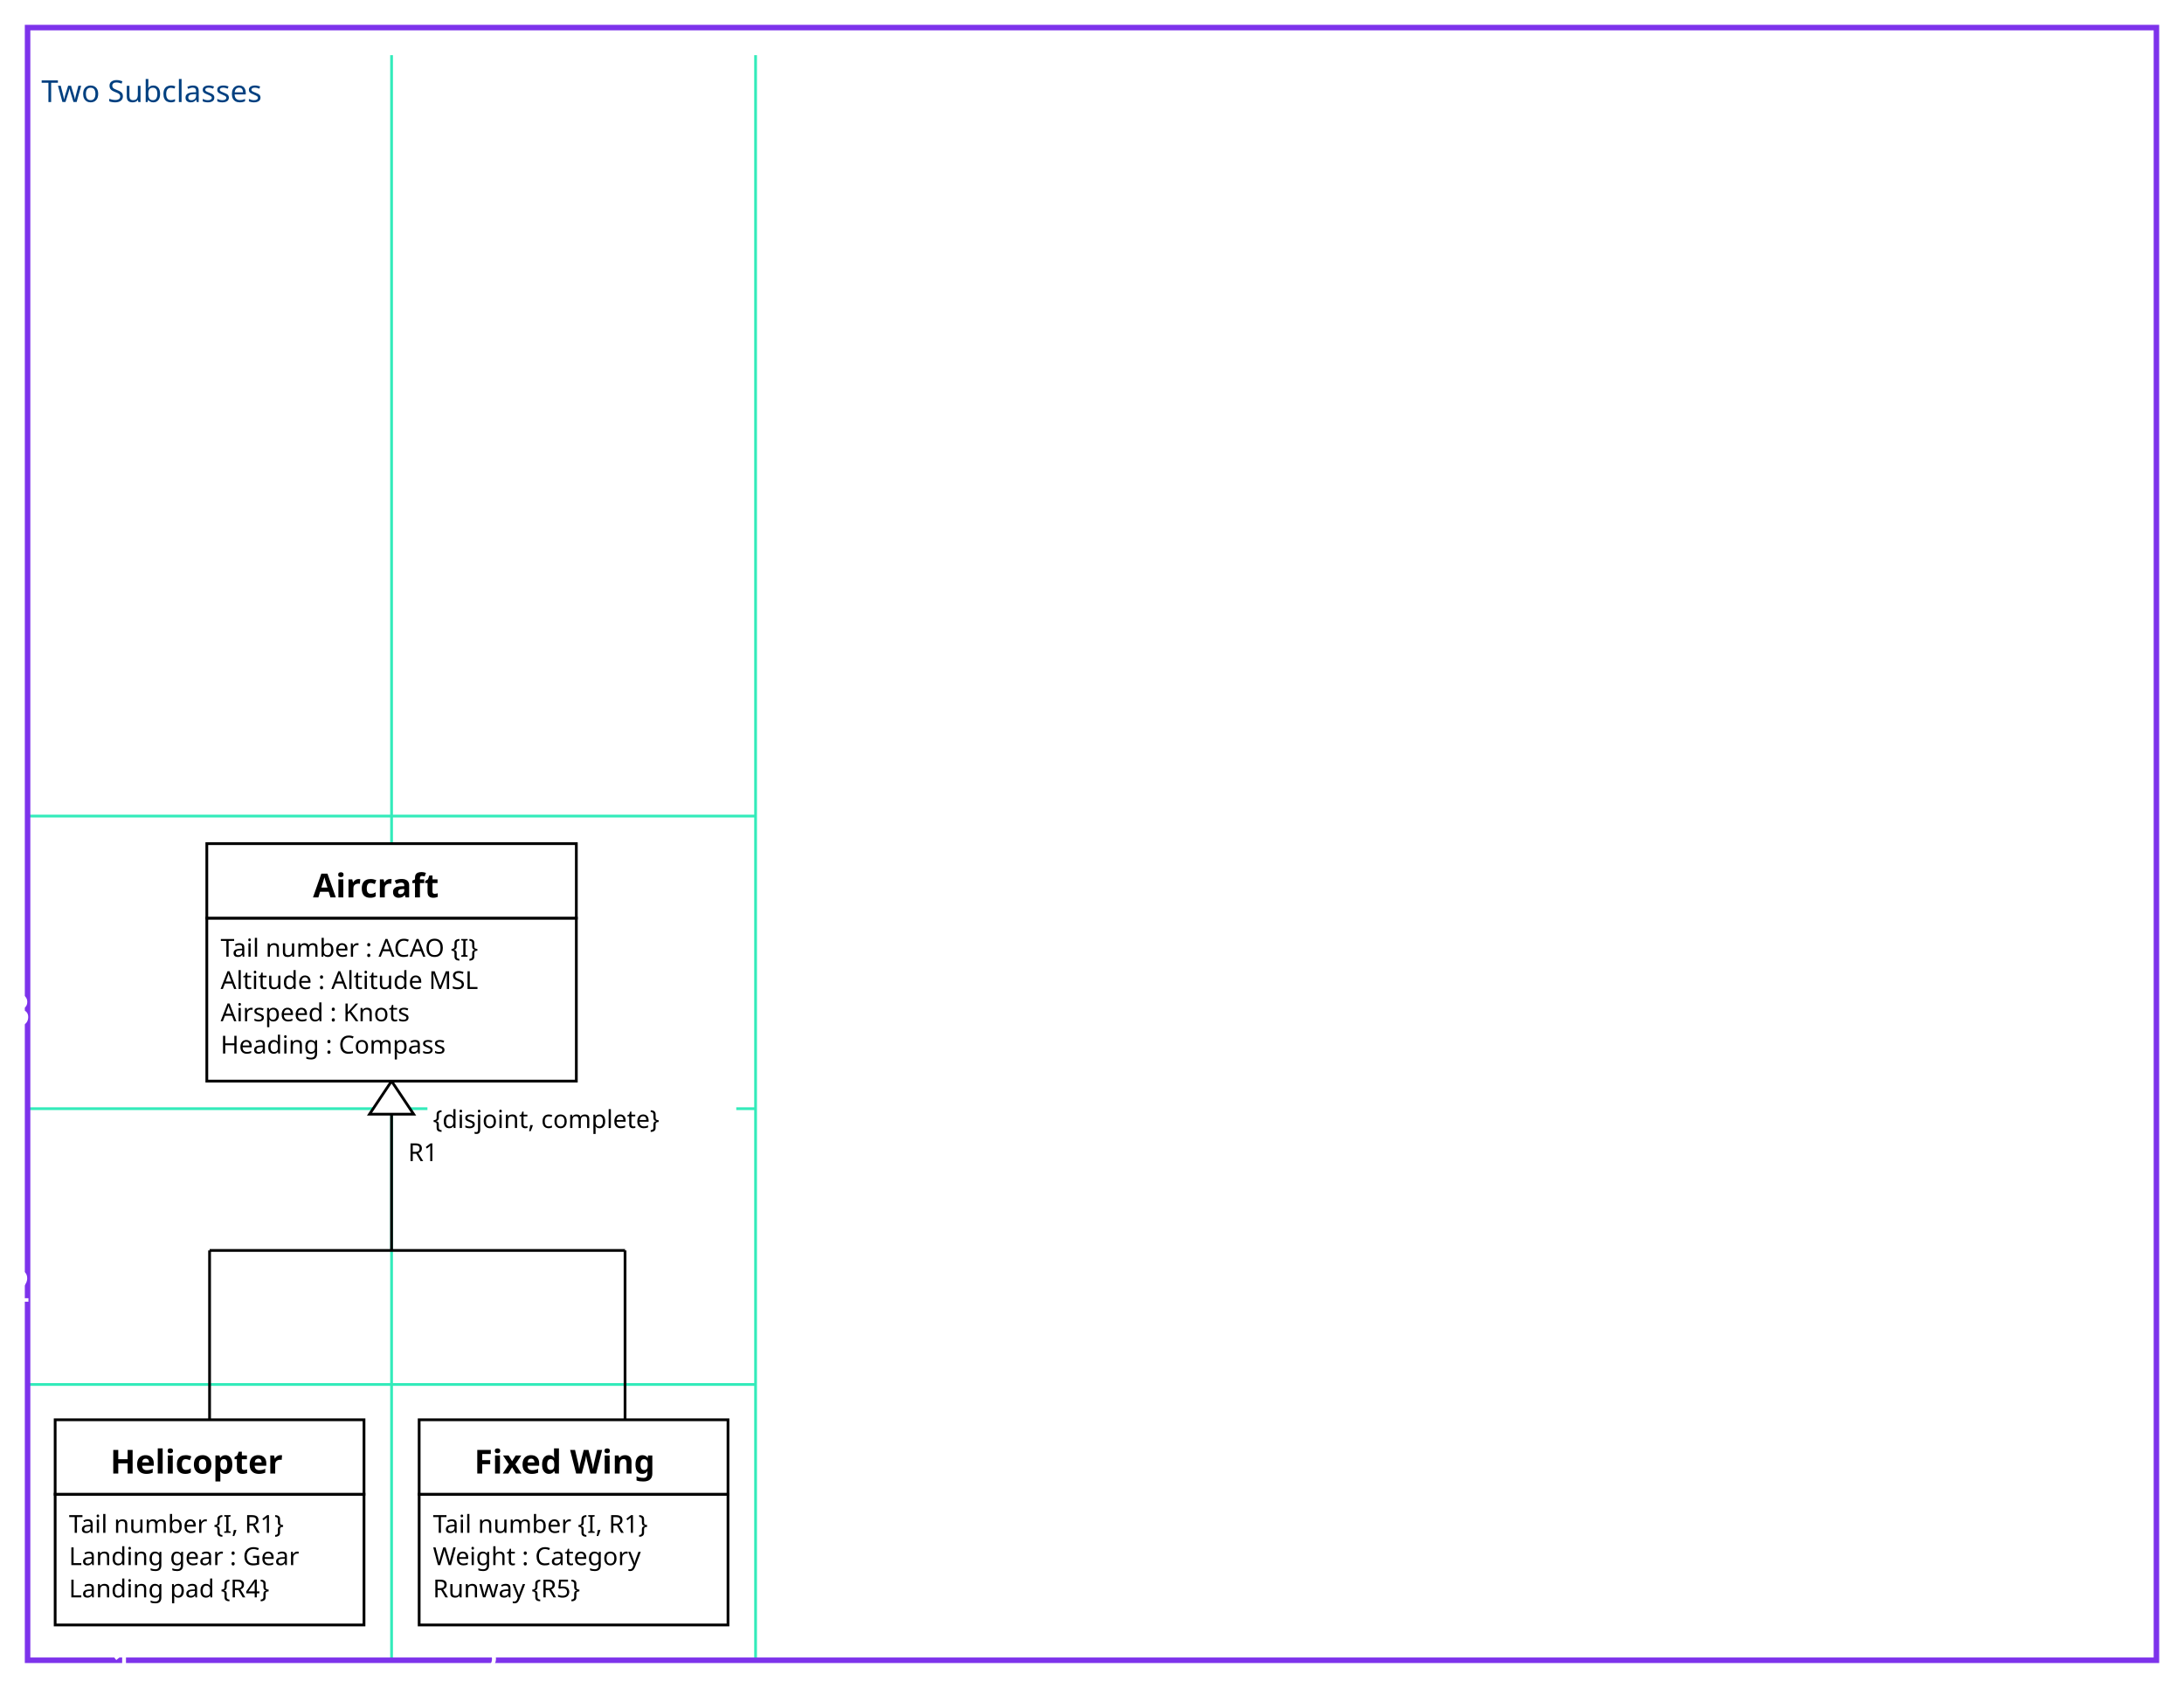
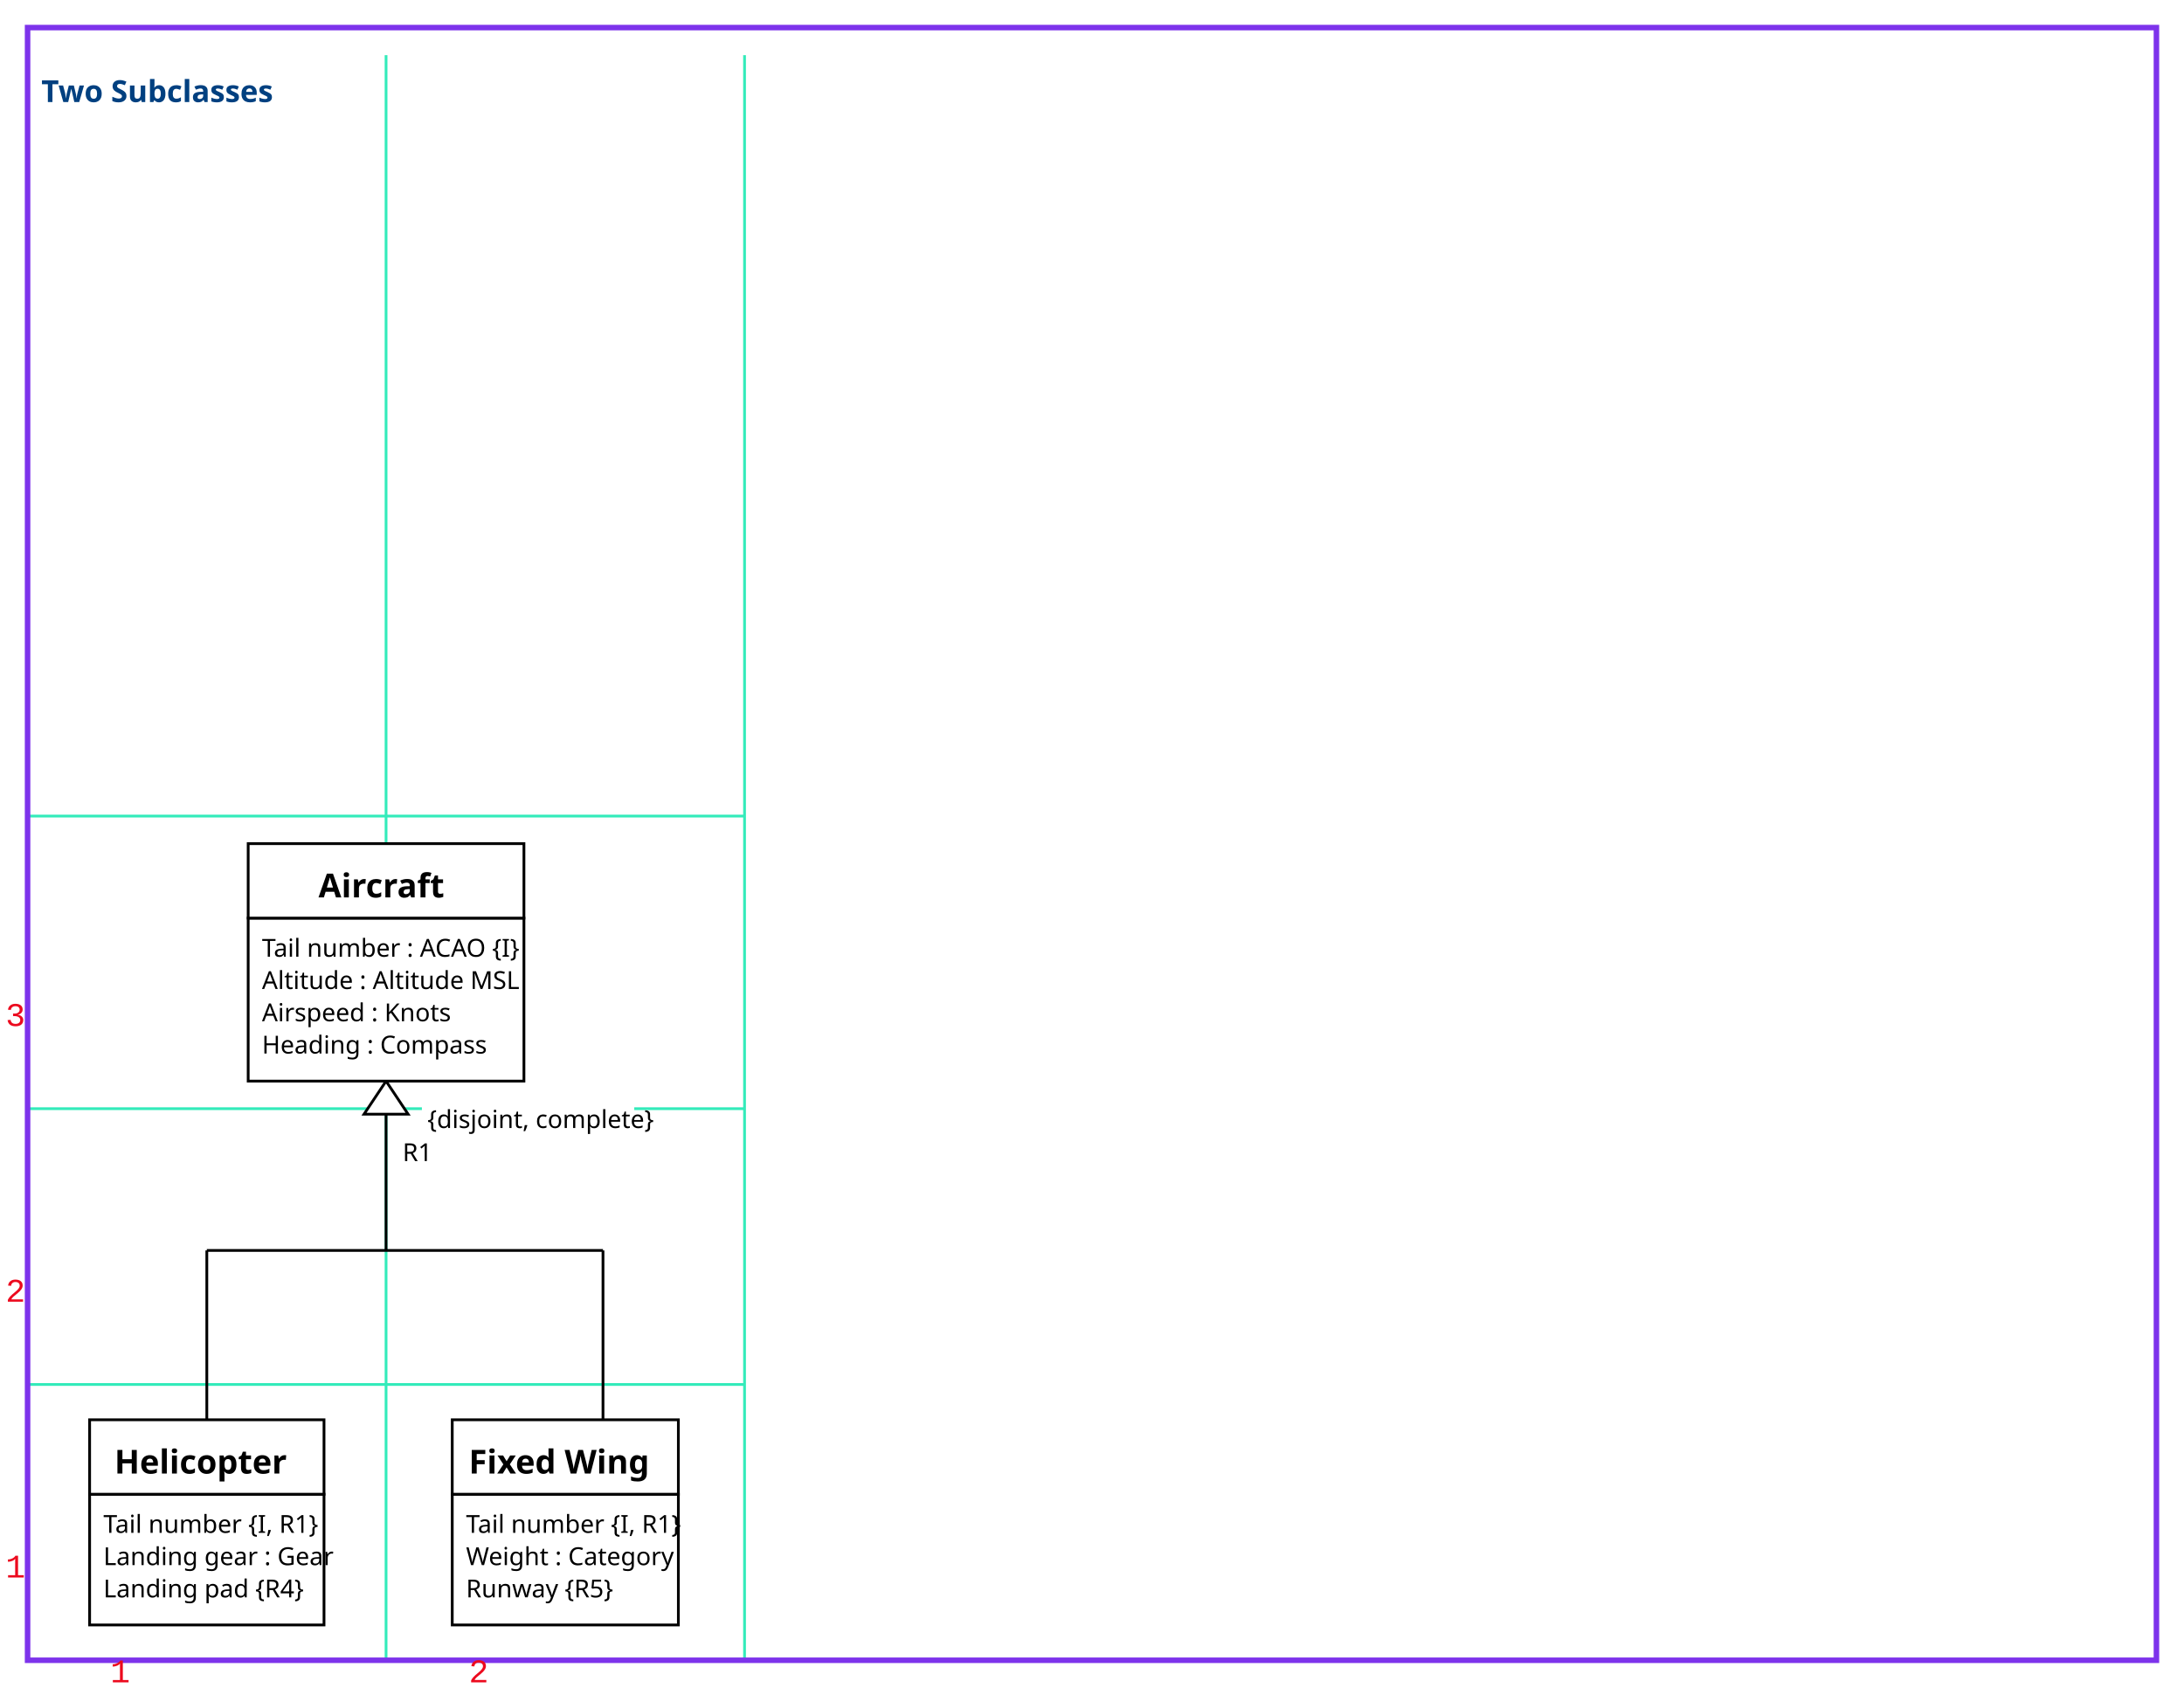
<svg xmlns="http://www.w3.org/2000/svg" width="792" height="612" viewBox="0 0 792 612">
  <rect width="792" height="612" fill="rgb(255,255,255)" />
-   <line stroke="rgb(51,235,186)" stroke-width="1" x1="10" y1="602" x2="274" y2="602" />
-   <line stroke="rgb(51,235,186)" stroke-width="1" x1="10" y1="502" x2="274" y2="502" />
-   <line stroke="rgb(51,235,186)" stroke-width="1" x1="10" y1="402" x2="274" y2="402" />
-   <line stroke="rgb(51,235,186)" stroke-width="1" x1="10" y1="295.9" x2="274" y2="295.9" />
+   <line stroke="rgb(51,235,186)" stroke-width="1" x1="10" y1="602" x2="270" y2="602" />
+   <line stroke="rgb(51,235,186)" stroke-width="1" x1="10" y1="502" x2="270" y2="502" />
+   <line stroke="rgb(51,235,186)" stroke-width="1" x1="10" y1="402" x2="270" y2="402" />
+   <line stroke="rgb(51,235,186)" stroke-width="1" x1="10" y1="295.9" x2="270" y2="295.9" />
  <line stroke="rgb(51,235,186)" stroke-width="1" x1="10" y1="602" x2="10" y2="20" />
-   <line stroke="rgb(51,235,186)" stroke-width="1" x1="142" y1="602" x2="142" y2="20" />
-   <line stroke="rgb(51,235,186)" stroke-width="1" x1="274" y1="602" x2="274" y2="20" />
+   <line stroke="rgb(51,235,186)" stroke-width="1" x1="140" y1="602" x2="140" y2="20" />
+   <line stroke="rgb(51,235,186)" stroke-width="1" x1="270" y1="602" x2="270" y2="20" />
  <rect stroke="rgb(125,51,235)" stroke-width="2" fill="none" x="10" y="10" width="772" height="592" />
-   <text x="2" y="572" font-family="Verdana" font-size="16" fill="rgb(255,255,255)">1</text>
-   <text x="2" y="472" font-family="Verdana" font-size="16" fill="rgb(255,255,255)">2</text>
-   <text x="2" y="372" font-family="Verdana" font-size="16" fill="rgb(255,255,255)">3</text>
-   <text x="40" y="610" font-family="Verdana" font-size="16" fill="rgb(255,255,255)">1</text>
-   <text x="172" y="610" font-family="Verdana" font-size="16" fill="rgb(255,255,255)">2</text>
-   <text x="15" y="37" font-family="Eurostile BoldExtendedTwo" font-size="11" fill="rgb(0,64,128)">Two Subclasses</text>
-   <line stroke="rgb(0,0,0)" stroke-width="1" x1="76.0" y1="453.4" x2="226.667" y2="453.4" />
-   <line stroke="rgb(0,0,0)" stroke-width="1" x1="226.667" y1="514.8" x2="226.667" y2="453.4" />
-   <line stroke="rgb(0,0,0)" stroke-width="1" x1="142.0" y1="392" x2="142.0" y2="453.4" />
-   <line stroke="rgb(0,0,0)" stroke-width="1" x1="76.0" y1="514.8" x2="76.0" y2="453.4" />
-   <g transform="rotate(180,142.0,392)">
-     <polygon stroke="rgb(0,0,0)" stroke-width="1" fill="rgb(255,255,255)" points="134.0,380 142.0,392 150.0,380" />
+   <text x="2" y="572" font-family="Courier New" font-size="12" fill="rgb(236,10,30)">1</text>
+   <text x="2" y="472" font-family="Courier New" font-size="12" fill="rgb(236,10,30)">2</text>
+   <text x="2" y="372" font-family="Courier New" font-size="12" fill="rgb(236,10,30)">3</text>
+   <text x="40" y="610" font-family="Courier New" font-size="12" fill="rgb(236,10,30)">1</text>
+   <text x="170" y="610" font-family="Courier New" font-size="12" fill="rgb(236,10,30)">2</text>
+   <text x="15" y="37" font-family="Verdana" font-size="11" fill="rgb(0,64,128)" font-weight="bold">Two Subclasses</text>
+   <line stroke="rgb(0,0,0)" stroke-width="1" x1="75.0" y1="453.4" x2="218.667" y2="453.4" />
+   <line stroke="rgb(0,0,0)" stroke-width="1" x1="140.0" y1="392" x2="140.0" y2="453.4" />
+   <line stroke="rgb(0,0,0)" stroke-width="1" x1="75.0" y1="514.8" x2="75.0" y2="453.4" />
+   <line stroke="rgb(0,0,0)" stroke-width="1" x1="218.667" y1="514.8" x2="218.667" y2="453.4" />
+   <g transform="rotate(180,140.0,392)">
+     <polygon stroke="rgb(0,0,0)" stroke-width="1" fill="rgb(255,255,255)" points="132.0,380 140.0,392 148.0,380" />
  </g>
-   <rect stroke="rgb(0,0,0)" stroke-width="1" fill="rgb(255,255,255)" x="75.0" y="332.9" width="134" height="59.1" />
-   <rect stroke="rgb(0,0,0)" stroke-width="1" fill="rgb(255,255,255)" x="75.0" y="305.9" width="134" height="27.0" />
-   <rect stroke="rgb(0,0,0)" stroke-width="1" fill="rgb(255,255,255)" x="20" y="541.8" width="112" height="47.4" />
-   <rect stroke="rgb(0,0,0)" stroke-width="1" fill="rgb(255,255,255)" x="20" y="514.8" width="112" height="27.0" />
-   <rect stroke="rgb(0,0,0)" stroke-width="1" fill="rgb(255,255,255)" x="152" y="541.8" width="112" height="47.4" />
-   <rect stroke="rgb(0,0,0)" stroke-width="1" fill="rgb(255,255,255)" x="152" y="514.8" width="112" height="27.0" />
-   <rect x="155.0" y="398.0" width="112" height="14" fill="rgb(255,255,255)" stroke="none" />
-   <rect x="146.0" y="410.0" width="15" height="14" fill="rgb(255,255,255)" stroke="none" />
-   <text x="80.0" y="382.0" font-family="Palatino Sans Informal LT Pro" font-size="9" fill="rgb(0,0,0)">Heading : Compass</text>
-   <text x="80.0" y="370.3" font-family="Palatino Sans Informal LT Pro" font-size="9" fill="rgb(0,0,0)">Airspeed : Knots</text>
-   <text x="80.0" y="358.6" font-family="Palatino Sans Informal LT Pro" font-size="9" fill="rgb(0,0,0)">Altitude : Altitude MSL</text>
-   <text x="80.0" y="346.9" font-family="Palatino Sans Informal LT Pro" font-size="9" fill="rgb(0,0,0)">Tail number : ACAO {I}</text>
-   <text x="113.5" y="325.4" font-family="Palatino Sans Informal LT Pro" font-size="12" fill="rgb(0,0,0)" font-weight="bold">Aircraft</text>
-   <text x="25" y="579.2" font-family="Palatino Sans Informal LT Pro" font-size="9" fill="rgb(0,0,0)">Landing pad {R4}</text>
-   <text x="25" y="567.5" font-family="Palatino Sans Informal LT Pro" font-size="9" fill="rgb(0,0,0)">Landing gear : Gear</text>
-   <text x="25" y="555.8" font-family="Palatino Sans Informal LT Pro" font-size="9" fill="rgb(0,0,0)">Tail number {I, R1}</text>
-   <text x="40.0" y="534.3" font-family="Palatino Sans Informal LT Pro" font-size="12" fill="rgb(0,0,0)" font-weight="bold">Helicopter</text>
-   <text x="157" y="579.2" font-family="Palatino Sans Informal LT Pro" font-size="9" fill="rgb(0,0,0)">Runway {R5}</text>
-   <text x="157" y="567.5" font-family="Palatino Sans Informal LT Pro" font-size="9" fill="rgb(0,0,0)">Weight : Category</text>
-   <text x="157" y="555.8" font-family="Palatino Sans Informal LT Pro" font-size="9" fill="rgb(0,0,0)">Tail number {I, R1}</text>
-   <text x="172.0" y="534.3" font-family="Palatino Sans Informal LT Pro" font-size="12" fill="rgb(0,0,0)" font-weight="bold">Fixed Wing</text>
-   <text x="157.0" y="409.0" font-family="Palatino Sans Informal LT Pro" font-size="9" fill="rgb(0,0,0)">{disjoint, complete}</text>
-   <text x="148.0" y="421.0" font-family="Palatino Sans Informal LT Pro" font-size="9" fill="rgb(0,0,0)">R1</text>
+   <rect stroke="rgb(0,0,0)" stroke-width="1" fill="rgb(255,255,255)" x="90.0" y="332.9" width="100" height="59.1" />
+   <rect stroke="rgb(0,0,0)" stroke-width="1" fill="rgb(255,255,255)" x="90.0" y="305.9" width="100" height="27.0" />
+   <rect stroke="rgb(0,0,0)" stroke-width="1" fill="rgb(255,255,255)" x="32.5" y="541.8" width="85" height="47.4" />
+   <rect stroke="rgb(0,0,0)" stroke-width="1" fill="rgb(255,255,255)" x="32.5" y="514.8" width="85" height="27.0" />
+   <rect stroke="rgb(0,0,0)" stroke-width="1" fill="rgb(255,255,255)" x="164.0" y="541.8" width="82" height="47.4" />
+   <rect stroke="rgb(0,0,0)" stroke-width="1" fill="rgb(255,255,255)" x="164.0" y="514.8" width="82" height="27.0" />
+   <rect x="153.0" y="398.0" width="77" height="14" fill="rgb(255,255,255)" stroke="none" />
+   <rect x="144.0" y="410.0" width="15" height="14" fill="rgb(255,255,255)" stroke="none" />
+   <text x="95.0" y="382.0" font-family="Gill Sans" font-size="9" fill="rgb(0,0,0)">Heading : Compass</text>
+   <text x="95.0" y="370.3" font-family="Gill Sans" font-size="9" fill="rgb(0,0,0)">Airspeed : Knots</text>
+   <text x="95.0" y="358.6" font-family="Gill Sans" font-size="9" fill="rgb(0,0,0)">Altitude : Altitude MSL</text>
+   <text x="95.0" y="346.9" font-family="Gill Sans" font-size="9" fill="rgb(0,0,0)">Tail number : ACAO {I}</text>
+   <text x="115.5" y="325.4" font-family="Gill Sans" font-size="12" fill="rgb(0,0,0)" font-weight="bold">Aircraft</text>
+   <text x="37.5" y="579.2" font-family="Gill Sans" font-size="9" fill="rgb(0,0,0)">Landing pad {R4}</text>
+   <text x="37.5" y="567.5" font-family="Gill Sans" font-size="9" fill="rgb(0,0,0)">Landing gear : Gear</text>
+   <text x="37.5" y="555.8" font-family="Gill Sans" font-size="9" fill="rgb(0,0,0)">Tail number {I, R1}</text>
+   <text x="41.5" y="534.3" font-family="Gill Sans" font-size="12" fill="rgb(0,0,0)" font-weight="bold">Helicopter</text>
+   <text x="169.0" y="579.2" font-family="Gill Sans" font-size="9" fill="rgb(0,0,0)">Runway {R5}</text>
+   <text x="169.0" y="567.5" font-family="Gill Sans" font-size="9" fill="rgb(0,0,0)">Weight : Category</text>
+   <text x="169.0" y="555.8" font-family="Gill Sans" font-size="9" fill="rgb(0,0,0)">Tail number {I, R1}</text>
+   <text x="170.0" y="534.3" font-family="Gill Sans" font-size="12" fill="rgb(0,0,0)" font-weight="bold">Fixed Wing</text>
+   <text x="155.0" y="409.0" font-family="Gill Sans" font-size="9" fill="rgb(0,0,0)">{disjoint, complete}</text>
+   <text x="146.0" y="421.0" font-family="Gill Sans" font-size="9" fill="rgb(0,0,0)">R1</text>
</svg>
